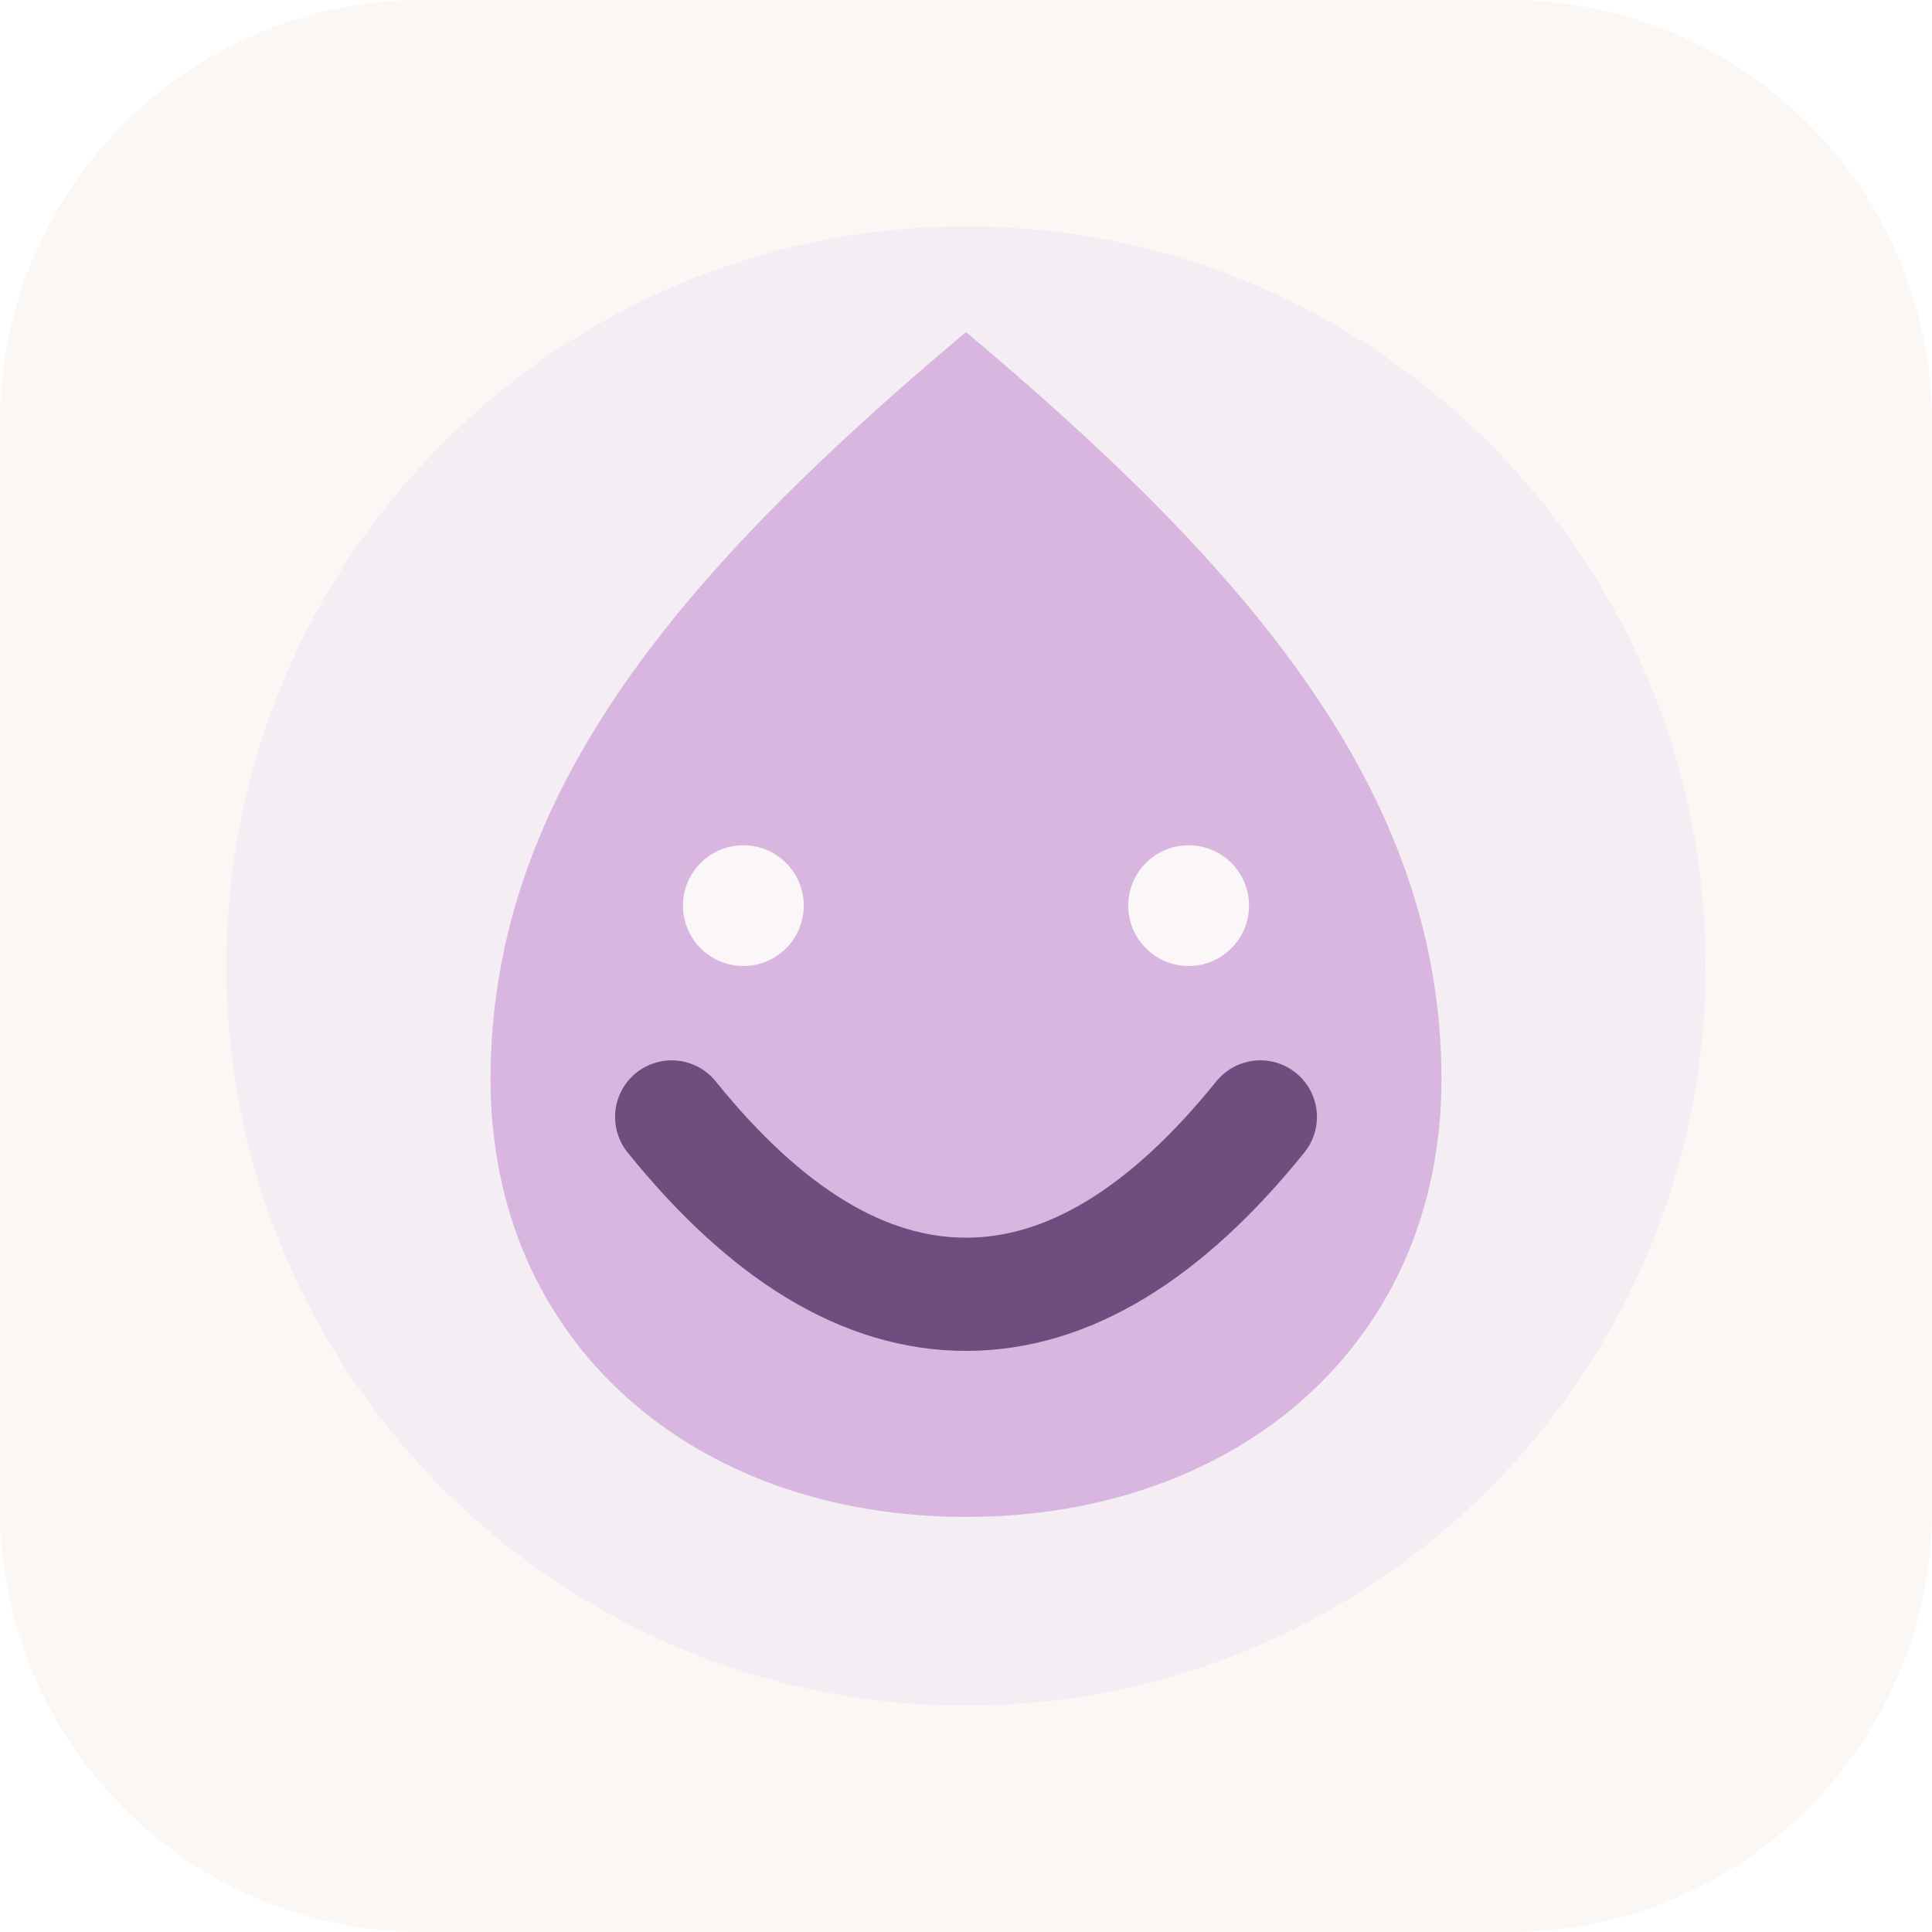
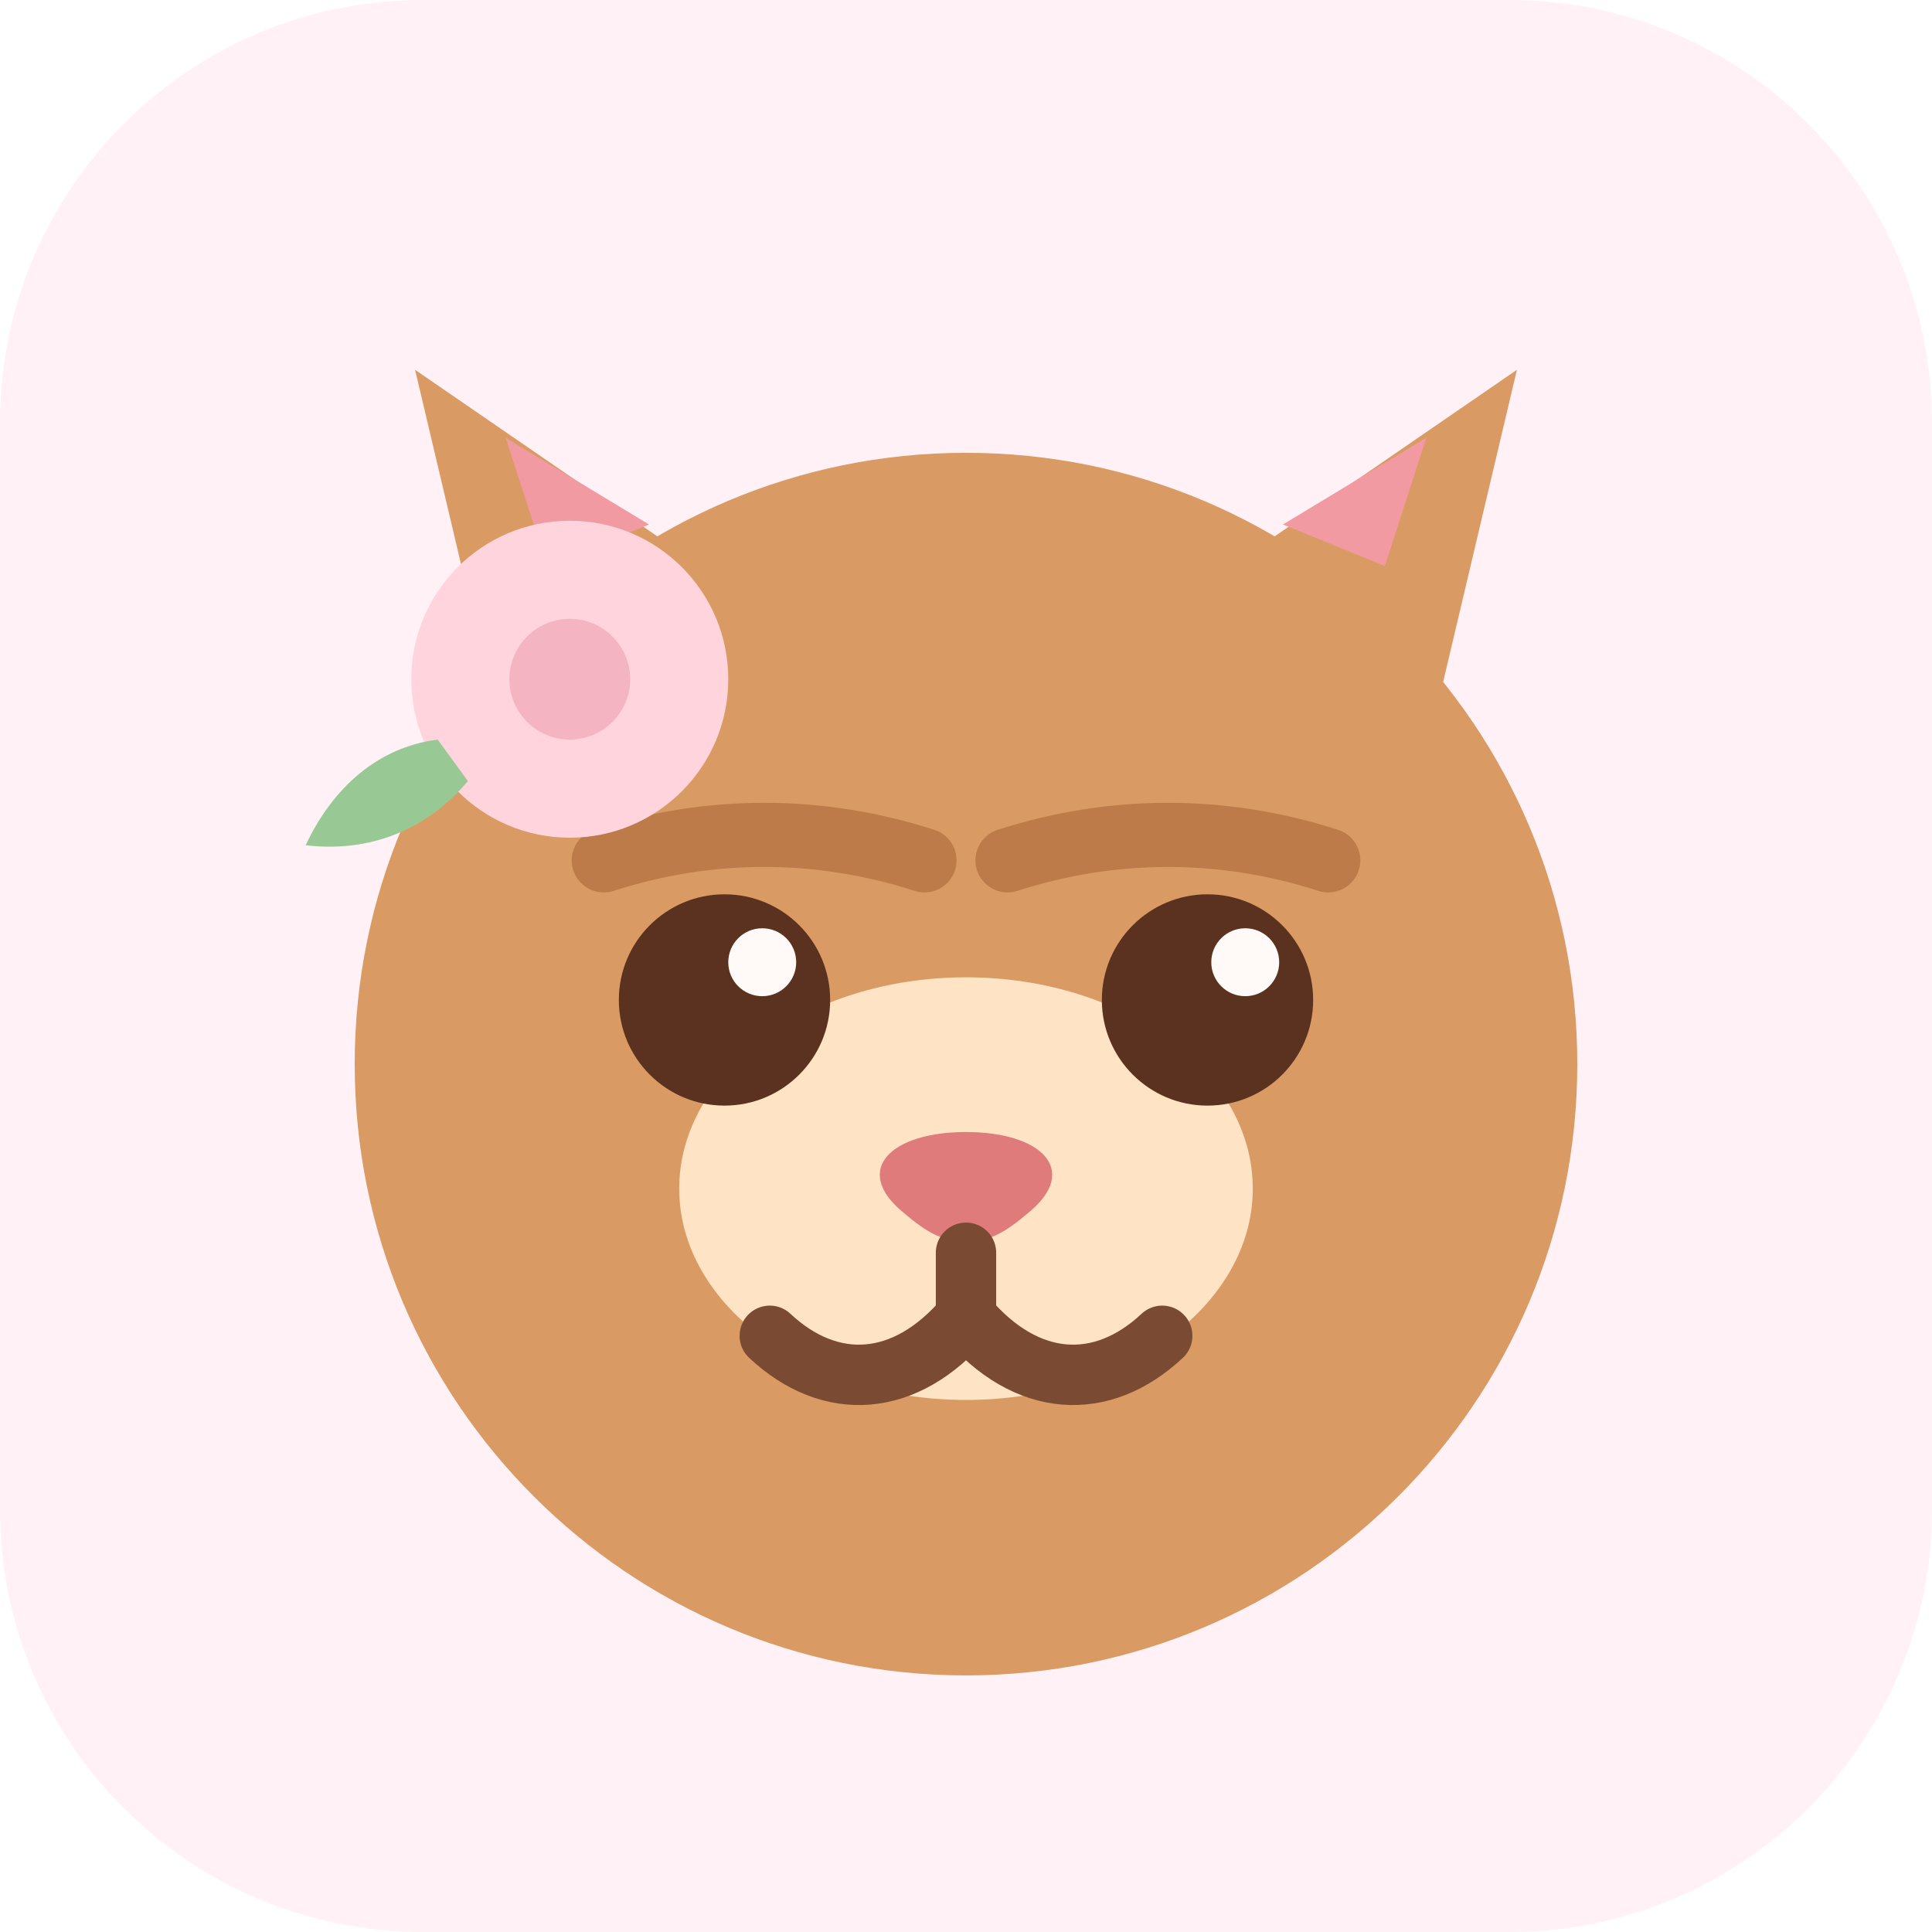
<svg xmlns="http://www.w3.org/2000/svg" viewBox="0 0 512 512">
-   <rect width="512" height="512" rx="112" fill="#fbf7f4" />
-   <circle cx="256" cy="256" r="196" fill="#f4edf3" />
-   <path d="M256 88c75 63 126 122 126 198 0 70-54 116-126 116s-126-46-126-116c0-76 51-135 126-198Z" fill="#d8b6df" />
-   <path d="M178 296c25 31 51 47 78 47s53-16 78-47" fill="none" stroke="#6f4d7e" stroke-width="30" stroke-linecap="round" />
-   <circle cx="197" cy="240" r="16" fill="#fffdfa" opacity=".9" />
-   <circle cx="315" cy="240" r="16" fill="#fffdfa" opacity=".9" />
+   <rect width="512" height="512" rx="112" fill="#fff1f5" />
+   <circle cx="256" cy="282" r="162" fill="#d99b63" />
+   <path d="M136 208 110 98l96 66Z" fill="#d99b63" />
+   <path d="M376 208 402 98l-96 66Z" fill="#d99b63" />
+   <path d="m145 150-11-34 38 23Z" fill="#f19aa1" />
+   <path d="m367 150 11-34-38 23Z" fill="#f19aa1" />
+   <ellipse cx="256" cy="315" rx="76" ry="56" fill="#ffe3c5" />
+   <circle cx="192" cy="265" r="28" fill="#5b321f" />
+   <circle cx="320" cy="265" r="28" fill="#5b321f" />
+   <circle cx="202" cy="255" r="9" fill="#fffaf7" />
+   <circle cx="330" cy="255" r="9" fill="#fffaf7" />
+   <path d="M256 300c20 0 30 10 17 21-7 6-11 8-17 8s-10-2-17-8c-13-11-3-21 17-21Z" fill="#df7b7b" />
+   <path d="M256 332v18M256 349c-16 19-36 20-52 5M256 349c16 19 36 20 52 5" fill="none" stroke="#7a4a33" stroke-width="16" stroke-linecap="round" />
+   <path d="M160 228c28-9 57-9 85 0M267 228c28-9 57-9 85 0" fill="none" stroke="#bd7b49" stroke-width="17" stroke-linecap="round" />
+   <circle cx="151" cy="180" r="42" fill="#ffd4dd" />
+   <circle cx="151" cy="180" r="16" fill="#f5b4c1" />
+   <path d="M116 196c-16 2-28 13-35 28 17 2 32-4 43-17Z" fill="#98c995" />
</svg>
